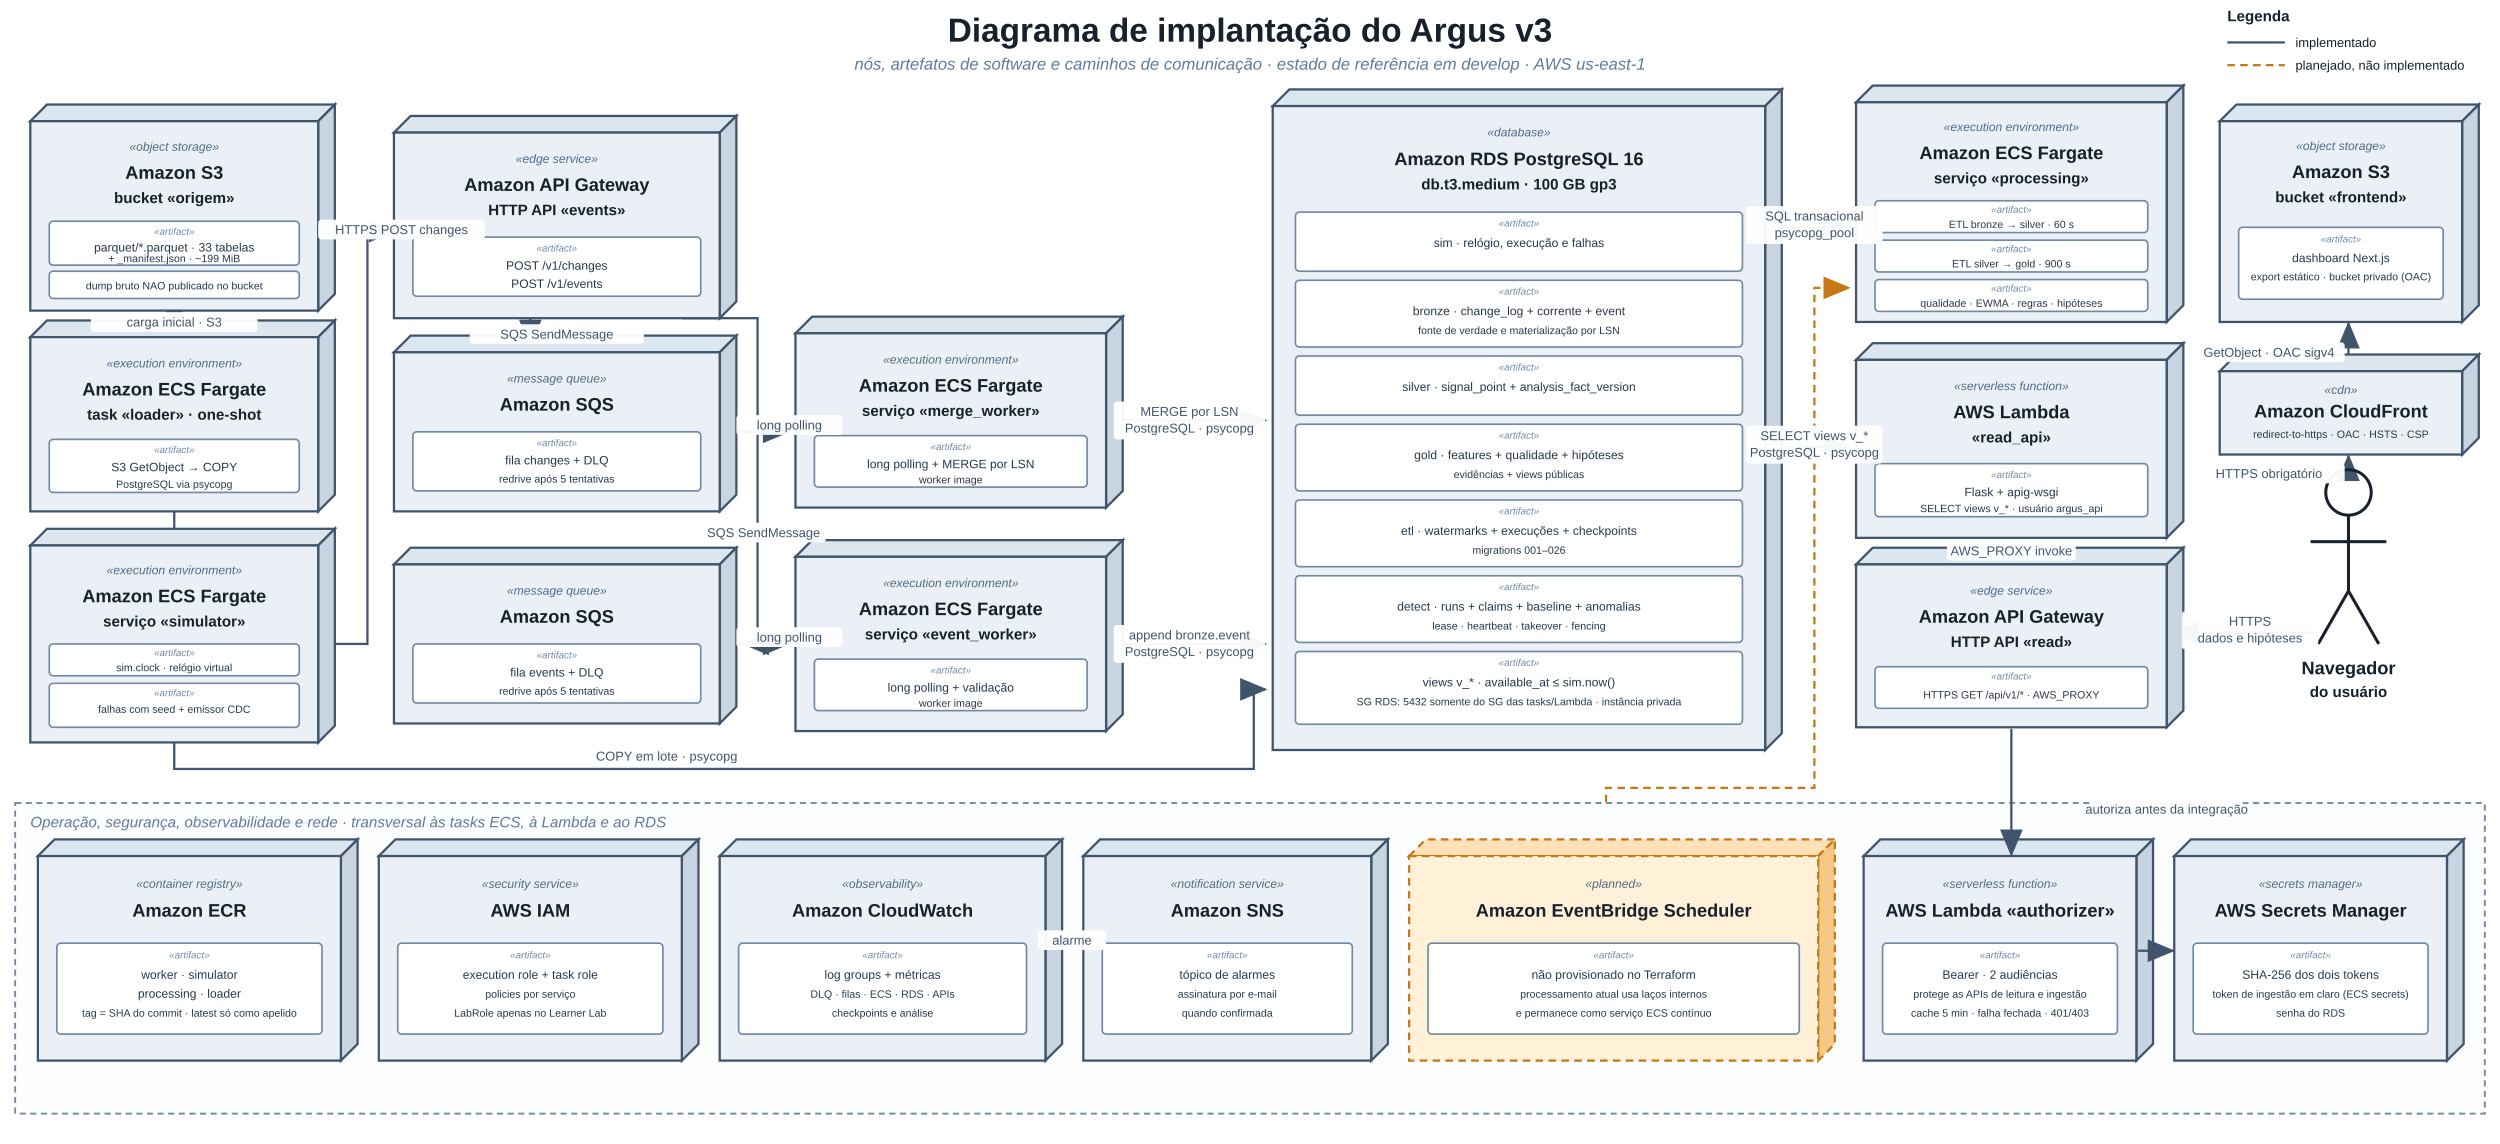
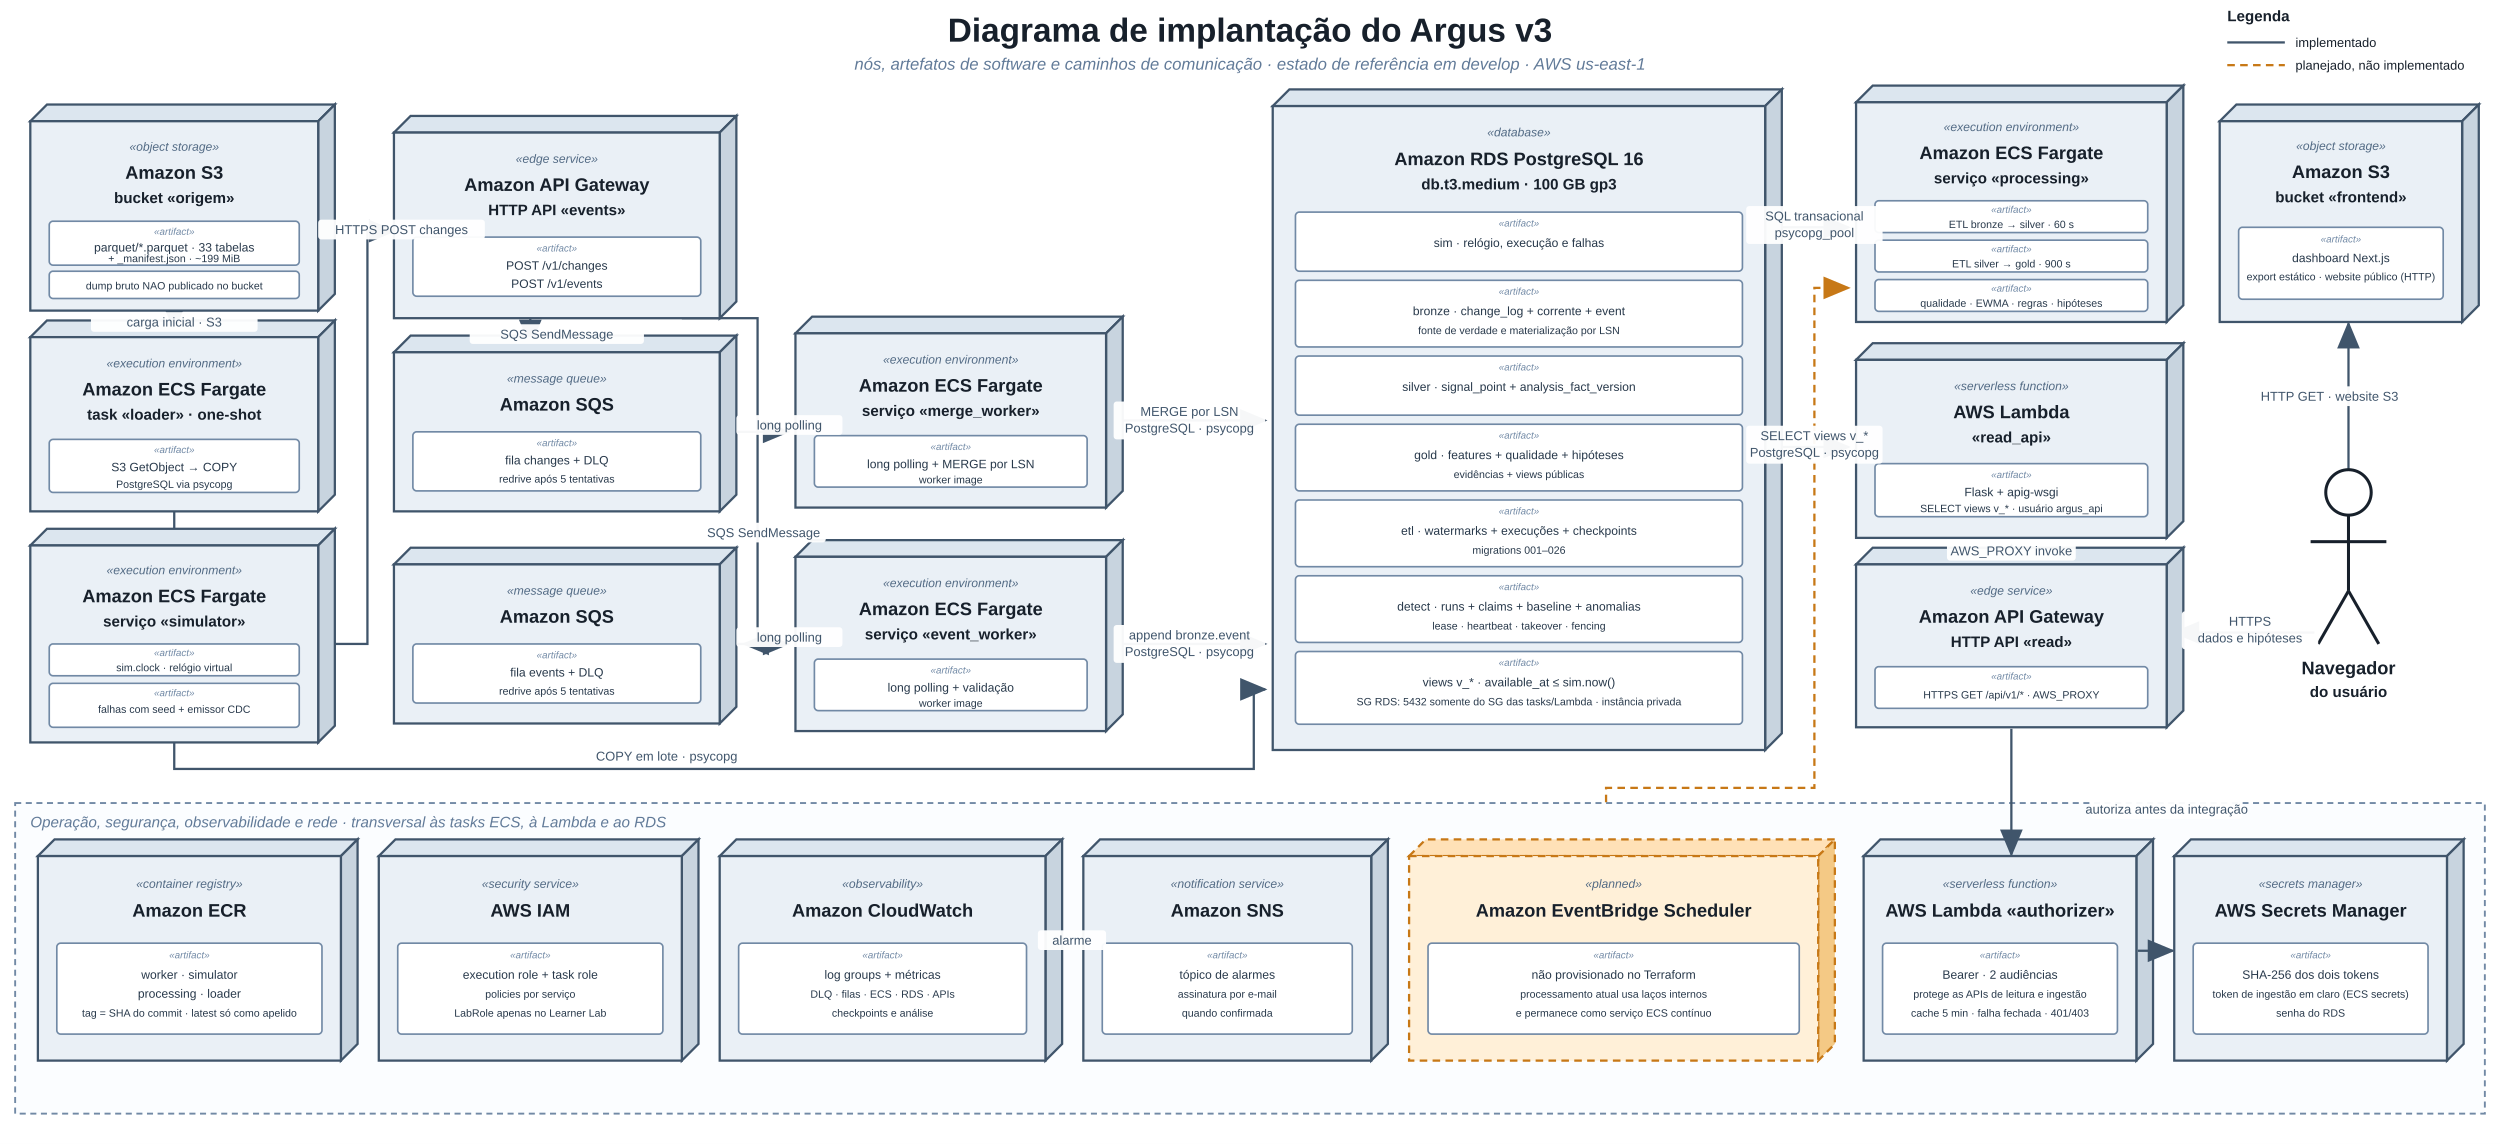
<svg xmlns="http://www.w3.org/2000/svg" width="3300" height="1510" viewBox="0 0 3300 1510" role="img" aria-labelledby="title desc">
  <defs>
    <marker id="arrow" markerWidth="12" markerHeight="10" refX="11" refY="5" orient="auto" markerUnits="strokeWidth">
      <path d="M0,0 L12,5 L0,10 z" fill="#40556b" />
    </marker>
    <marker id="arrow-plan" markerWidth="12" markerHeight="10" refX="11" refY="5" orient="auto" markerUnits="strokeWidth">
      <path d="M0,0 L12,5 L0,10 z" fill="#c77816" />
    </marker>
    <style>
      .page-title { font: 700 44px Arial, sans-serif; fill: #17202b; text-anchor: middle; }
      .page-subtitle { font: italic 22px Arial, sans-serif; fill: #617a98; text-anchor: middle; }
      .node-face { fill: #eaf0f6; stroke: #40556b; stroke-width: 3; }
      .node-top { fill: #dce6ef; stroke: #40556b; stroke-width: 3; }
      .node-side { fill: #c8d4df; stroke: #40556b; stroke-width: 3; }
      .planned-face { fill: #fff0d8; stroke: #c77816; stroke-width: 3; stroke-dasharray: 10 7; }
      .planned-top { fill: #ffe1b7; stroke: #c77816; stroke-width: 3; stroke-dasharray: 10 7; }
      .planned-side { fill: #f4c985; stroke: #c77816; stroke-width: 3; stroke-dasharray: 10 7; }
      .artifact { fill: #ffffff; stroke: #7189a5; stroke-width: 2.2; rx: 5; }
      .stereo { font: italic 16px Arial, sans-serif; fill: #526a84; text-anchor: middle; }
      .node-title { font: 700 24px Arial, sans-serif; fill: #17202b; text-anchor: middle; }
      .node-subtitle { font: 700 20px Arial, sans-serif; fill: #17202b; text-anchor: middle; }
      .artifact-stereo { font: italic 13px Arial, sans-serif; fill: #7189a5; text-anchor: middle; }
      .artifact-text { font: 16px Arial, sans-serif; fill: #27384a; text-anchor: middle; }
      .artifact-small { font: 14px Arial, sans-serif; fill: #27384a; text-anchor: middle; }
      .flow { fill: none; stroke: #40556b; stroke-width: 3; marker-end: url(#arrow); }
      .flow-plan { fill: none; stroke: #c77816; stroke-width: 3; stroke-dasharray: 10 7; marker-end: url(#arrow-plan); }
      .flow-label-bg { fill: #ffffff; opacity: .95; rx: 4; }
      .flow-label { font: 17px Arial, sans-serif; fill: #40556b; text-anchor: middle; }
      .band { fill: #fbfdff; stroke: #7189a5; stroke-width: 2.5; stroke-dasharray: 8 6; }
      .band-title { font: italic 20px Arial, sans-serif; fill: #617a98; }
      .note { fill: #fffbea; stroke: #aa9552; stroke-width: 2.5; }
      .note-fold { fill: #eee4b9; stroke: #aa9552; stroke-width: 2.5; }
      .note-title { font: 700 20px Arial, sans-serif; fill: #5c4d1b; text-anchor: middle; }
      .note-text { font: italic 16px Arial, sans-serif; fill: #6e5c22; text-anchor: middle; }
      .legend-title { font: 700 20px Arial, sans-serif; fill: #17202b; }
      .legend-text { font: 17px Arial, sans-serif; fill: #17202b; }
    </style>
  </defs>
  <rect width="3300" height="1510" fill="#ffffff" />
  <text x="1650" y="55" class="page-title">Diagrama de implantação do Argus v3</text>
  <text x="1650" y="92" class="page-subtitle">nós, artefatos de software e caminhos de comunicação · estado de referência em develop · AWS us-east-1</text>
  <g transform="translate(2940,28)">
    <text x="0" y="0" class="legend-title">Legenda</text>
    <line x1="0" y1="28" x2="76" y2="28" stroke="#40556b" stroke-width="3" />
    <text x="90" y="34" class="legend-text">implementado</text>
    <line x1="0" y1="58" x2="76" y2="58" stroke="#c77816" stroke-width="3" stroke-dasharray="10 7" />
    <text x="90" y="64" class="legend-text">planejado, não implementado</text>
  </g>
  <path d="M230 410 V435" class="flow" />
  <path d="M420 850 H485 V305 H520" class="flow" />
  <path d="M700 420 V455" class="flow" />
  <path d="M900 420 H1000 V850 H982" class="flow" />
  <path d="M972 570 H1040" class="flow" />
  <path d="M972 850 H1040" class="flow" />
  <path d="M230 675 V1015 H1655 V910 H1670" class="flow" />
  <path d="M1460 555 H1670" class="flow" />
  <path d="M1460 850 H1670" class="flow" />
  <path d="M2340 300 H2440" class="flow" />
  <path d="M2340 590 H2440" class="flow" />
  <path d="M2655 735 V720" class="flow" />
  <path d="M3055 835 H2870" class="flow" />
-   <path d="M3100 620 V602" class="flow" />
-   <path d="M3100 488 V427" class="flow" />
+   <path d="M3100 620 V427" class="flow" />
  <path d="M1380 1255 H1420" class="flow" />
  <path d="M2120 1110 V1040 H2395 V380 H2440" class="flow-plan" />
  <g>
    <polygon points="40,160 62,138 442,138 420,160" class="node-top" />
    <polygon points="420,160 442,138 442,388 420,410" class="node-side" />
    <rect x="40" y="160" width="380" height="250" class="node-face" />
    <text x="230" y="199" class="stereo">«object storage»</text>
    <text x="230" y="236" class="node-title">Amazon S3</text>
    <text x="230" y="268" class="node-subtitle">bucket «origem»</text>
    <rect x="65" y="292" width="330" height="58" class="artifact" />
    <text x="230" y="310" class="artifact-stereo">«artifact»</text>
    <text x="230" y="332" class="artifact-text">parquet/*.parquet · 33 tabelas</text>
    <text x="230" y="346" class="artifact-small">+ _manifest.json · ~199 MiB</text>
    <rect x="65" y="358" width="330" height="36" class="artifact" />
    <text x="230" y="382" class="artifact-small">dump bruto NAO publicado no bucket</text>
  </g>
  <g>
    <polygon points="40,445 62,423 442,423 420,445" class="node-top" />
    <polygon points="420,445 442,423 442,653 420,675" class="node-side" />
    <rect x="40" y="445" width="380" height="230" class="node-face" />
    <text x="230" y="485" class="stereo">«execution environment»</text>
    <text x="230" y="522" class="node-title">Amazon ECS Fargate</text>
    <text x="230" y="554" class="node-subtitle">task «loader» · one-shot</text>
    <rect x="65" y="580" width="330" height="70" class="artifact" />
    <text x="230" y="598" class="artifact-stereo">«artifact»</text>
    <text x="230" y="622" class="artifact-text">S3 GetObject → COPY</text>
    <text x="230" y="644" class="artifact-small">PostgreSQL via psycopg</text>
  </g>
  <g>
    <polygon points="40,720 62,698 442,698 420,720" class="node-top" />
    <polygon points="420,720 442,698 442,958 420,980" class="node-side" />
    <rect x="40" y="720" width="380" height="260" class="node-face" />
    <text x="230" y="758" class="stereo">«execution environment»</text>
    <text x="230" y="795" class="node-title">Amazon ECS Fargate</text>
    <text x="230" y="827" class="node-subtitle">serviço «simulator»</text>
    <rect x="65" y="850" width="330" height="42" class="artifact" />
    <text x="230" y="866" class="artifact-stereo">«artifact»</text>
    <text x="230" y="886" class="artifact-small">sim.clock · relógio virtual</text>
    <rect x="65" y="902" width="330" height="58" class="artifact" />
    <text x="230" y="919" class="artifact-stereo">«artifact»</text>
    <text x="230" y="941" class="artifact-small">falhas com seed + emissor CDC</text>
  </g>
  <g>
    <polygon points="520,175 542,153 972,153 950,175" class="node-top" />
    <polygon points="950,175 972,153 972,398 950,420" class="node-side" />
    <rect x="520" y="175" width="430" height="245" class="node-face" />
    <text x="735" y="215" class="stereo">«edge service»</text>
    <text x="735" y="252" class="node-title">Amazon API Gateway</text>
    <text x="735" y="284" class="node-subtitle">HTTP API «events»</text>
    <rect x="545" y="313" width="380" height="78" class="artifact" />
    <text x="735" y="332" class="artifact-stereo">«artifact»</text>
    <text x="735" y="356" class="artifact-text">POST /v1/changes</text>
    <text x="735" y="380" class="artifact-text">POST /v1/events</text>
  </g>
  <g>
    <polygon points="520,465 542,443 972,443 950,465" class="node-top" />
    <polygon points="950,465 972,443 972,653 950,675" class="node-side" />
    <rect x="520" y="465" width="430" height="210" class="node-face" />
    <text x="735" y="505" class="stereo">«message queue»</text>
    <text x="735" y="542" class="node-title">Amazon SQS</text>
    <rect x="545" y="570" width="380" height="78" class="artifact" />
    <text x="735" y="589" class="artifact-stereo">«artifact»</text>
    <text x="735" y="613" class="artifact-text">fila changes + DLQ</text>
    <text x="735" y="637" class="artifact-small">redrive após 5 tentativas</text>
  </g>
  <g>
    <polygon points="520,745 542,723 972,723 950,745" class="node-top" />
    <polygon points="950,745 972,723 972,933 950,955" class="node-side" />
    <rect x="520" y="745" width="430" height="210" class="node-face" />
    <text x="735" y="785" class="stereo">«message queue»</text>
    <text x="735" y="822" class="node-title">Amazon SQS</text>
    <rect x="545" y="850" width="380" height="78" class="artifact" />
    <text x="735" y="869" class="artifact-stereo">«artifact»</text>
    <text x="735" y="893" class="artifact-text">fila events + DLQ</text>
    <text x="735" y="917" class="artifact-small">redrive após 5 tentativas</text>
  </g>
  <g>
    <polygon points="1050,440 1072,418 1482,418 1460,440" class="node-top" />
    <polygon points="1460,440 1482,418 1482,648 1460,670" class="node-side" />
    <rect x="1050" y="440" width="410" height="230" class="node-face" />
    <text x="1255" y="480" class="stereo">«execution environment»</text>
    <text x="1255" y="517" class="node-title">Amazon ECS Fargate</text>
    <text x="1255" y="549" class="node-subtitle">serviço «merge_worker»</text>
    <rect x="1075" y="575" width="360" height="68" class="artifact" />
    <text x="1255" y="594" class="artifact-stereo">«artifact»</text>
    <text x="1255" y="618" class="artifact-text">long polling + MERGE por LSN</text>
    <text x="1255" y="638" class="artifact-small">worker image</text>
  </g>
  <g>
    <polygon points="1050,735 1072,713 1482,713 1460,735" class="node-top" />
    <polygon points="1460,735 1482,713 1482,943 1460,965" class="node-side" />
    <rect x="1050" y="735" width="410" height="230" class="node-face" />
    <text x="1255" y="775" class="stereo">«execution environment»</text>
    <text x="1255" y="812" class="node-title">Amazon ECS Fargate</text>
    <text x="1255" y="844" class="node-subtitle">serviço «event_worker»</text>
    <rect x="1075" y="870" width="360" height="68" class="artifact" />
    <text x="1255" y="889" class="artifact-stereo">«artifact»</text>
    <text x="1255" y="913" class="artifact-text">long polling + validação</text>
    <text x="1255" y="933" class="artifact-small">worker image</text>
  </g>
  <g>
    <polygon points="1680,140 1702,118 2352,118 2330,140" class="node-top" />
    <polygon points="2330,140 2352,118 2352,968 2330,990" class="node-side" />
    <rect x="1680" y="140" width="650" height="850" class="node-face" />
    <text x="2005" y="180" class="stereo">«database»</text>
    <text x="2005" y="218" class="node-title">Amazon RDS PostgreSQL 16</text>
    <text x="2005" y="250" class="node-subtitle">db.t3.medium · 100 GB gp3</text>
    <rect x="1710" y="280" width="590" height="78" class="artifact" />
    <text x="2005" y="299" class="artifact-stereo">«artifact»</text>
    <text x="2005" y="326" class="artifact-text">sim · relógio, execução e falhas</text>
    <rect x="1710" y="370" width="590" height="88" class="artifact" />
    <text x="2005" y="389" class="artifact-stereo">«artifact»</text>
    <text x="2005" y="416" class="artifact-text">bronze · change_log + corrente + event</text>
    <text x="2005" y="441" class="artifact-small">fonte de verdade e materialização por LSN</text>
    <rect x="1710" y="470" width="590" height="78" class="artifact" />
    <text x="2005" y="489" class="artifact-stereo">«artifact»</text>
    <text x="2005" y="516" class="artifact-text">silver · signal_point + analysis_fact_version</text>
    <rect x="1710" y="560" width="590" height="88" class="artifact" />
    <text x="2005" y="579" class="artifact-stereo">«artifact»</text>
    <text x="2005" y="606" class="artifact-text">gold · features + qualidade + hipóteses</text>
    <text x="2005" y="631" class="artifact-small">evidências + views públicas</text>
    <rect x="1710" y="660" width="590" height="88" class="artifact" />
    <text x="2005" y="679" class="artifact-stereo">«artifact»</text>
    <text x="2005" y="706" class="artifact-text">etl · watermarks + execuções + checkpoints</text>
    <text x="2005" y="731" class="artifact-small">migrations 001–026</text>
    <rect x="1710" y="760" width="590" height="88" class="artifact" />
    <text x="2005" y="779" class="artifact-stereo">«artifact»</text>
    <text x="2005" y="806" class="artifact-text">detect · runs + claims + baseline + anomalias</text>
    <text x="2005" y="831" class="artifact-small">lease · heartbeat · takeover · fencing</text>
    <rect x="1710" y="860" width="590" height="96" class="artifact" />
    <text x="2005" y="879" class="artifact-stereo">«artifact»</text>
    <text x="2005" y="906" class="artifact-text">views v_* · available_at ≤ sim.now()</text>
    <text x="2005" y="931" class="artifact-small">SG RDS: 5432 somente do SG das tasks/Lambda · instância privada</text>
  </g>
  <g>
    <polygon points="2450,135 2472,113 2882,113 2860,135" class="node-top" />
    <polygon points="2860,135 2882,113 2882,403 2860,425" class="node-side" />
    <rect x="2450" y="135" width="410" height="290" class="node-face" />
    <text x="2655" y="173" class="stereo">«execution environment»</text>
    <text x="2655" y="210" class="node-title">Amazon ECS Fargate</text>
    <text x="2655" y="242" class="node-subtitle">serviço «processing»</text>
    <rect x="2475" y="265" width="360" height="42" class="artifact" />
    <text x="2655" y="281" class="artifact-stereo">«artifact»</text>
    <text x="2655" y="301" class="artifact-small">ETL bronze → silver · 60 s</text>
    <rect x="2475" y="317" width="360" height="42" class="artifact" />
    <text x="2655" y="333" class="artifact-stereo">«artifact»</text>
    <text x="2655" y="353" class="artifact-small">ETL silver → gold · 900 s</text>
    <rect x="2475" y="369" width="360" height="42" class="artifact" />
    <text x="2655" y="385" class="artifact-stereo">«artifact»</text>
    <text x="2655" y="405" class="artifact-small">qualidade · EWMA · regras · hipóteses</text>
  </g>
  <g>
    <polygon points="2450,475 2472,453 2882,453 2860,475" class="node-top" />
    <polygon points="2860,475 2882,453 2882,688 2860,710" class="node-side" />
    <rect x="2450" y="475" width="410" height="235" class="node-face" />
    <text x="2655" y="515" class="stereo">«serverless function»</text>
    <text x="2655" y="552" class="node-title">AWS Lambda</text>
    <text x="2655" y="584" class="node-subtitle">«read_api»</text>
    <rect x="2475" y="612" width="360" height="70" class="artifact" />
    <text x="2655" y="631" class="artifact-stereo">«artifact»</text>
    <text x="2655" y="655" class="artifact-text">Flask + apig-wsgi</text>
    <text x="2655" y="676" class="artifact-small">SELECT views v_* · usuário argus_api</text>
  </g>
  <g>
    <polygon points="2450,745 2472,723 2882,723 2860,745" class="node-top" />
    <polygon points="2860,745 2882,723 2882,938 2860,960" class="node-side" />
    <rect x="2450" y="745" width="410" height="215" class="node-face" />
    <text x="2655" y="785" class="stereo">«edge service»</text>
    <text x="2655" y="822" class="node-title">Amazon API Gateway</text>
    <text x="2655" y="854" class="node-subtitle">HTTP API «read»</text>
    <rect x="2475" y="880" width="360" height="55" class="artifact" />
    <text x="2655" y="897" class="artifact-stereo">«artifact»</text>
    <text x="2655" y="922" class="artifact-small">HTTPS GET /api/v1/* · AWS_PROXY</text>
  </g>
  <g>
    <polygon points="2930,160 2952,138 3272,138 3250,160" class="node-top" />
    <polygon points="3250,160 3272,138 3272,403 3250,425" class="node-side" />
    <rect x="2930" y="160" width="320" height="265" class="node-face" />
    <text x="3090" y="198" class="stereo">«object storage»</text>
    <text x="3090" y="235" class="node-title">Amazon S3</text>
    <text x="3090" y="267" class="node-subtitle">bucket «frontend»</text>
    <rect x="2955" y="300" width="270" height="95" class="artifact" />
    <text x="3090" y="320" class="artifact-stereo">«artifact»</text>
    <text x="3090" y="346" class="artifact-text">dashboard Next.js</text>
-     <text x="3090" y="370" class="artifact-small">export estático · bucket privado (OAC)</text>
-   </g>
-   <g>
-     <polygon points="2930,490 2952,468 3272,468 3250,490" class="node-top" />
-     <polygon points="3250,490 3272,468 3272,578 3250,600" class="node-side" />
-     <rect x="2930" y="490" width="320" height="110" class="node-face" />
-     <text x="3090" y="520" class="stereo">«cdn»</text>
-     <text x="3090" y="551" class="node-title">Amazon CloudFront</text>
-     <text x="3090" y="578" class="artifact-small">redirect-to-https · OAC · HSTS · CSP</text>
+     <text x="3090" y="370" class="artifact-small">export estático · website público (HTTP)</text>
  </g>
  <g stroke="#17202b" stroke-width="4" fill="none">
    <circle cx="3100" cy="650" r="30" />
    <line x1="3100" y1="680" x2="3100" y2="780" />
    <line x1="3050" y1="715" x2="3150" y2="715" />
    <line x1="3100" y1="780" x2="3060" y2="850" />
    <line x1="3100" y1="780" x2="3140" y2="850" />
  </g>
  <text x="3100" y="890" class="node-title">Navegador</text>
  <text x="3100" y="920" class="node-subtitle">do usuário</text>
  <rect x="120" y="412" width="220" height="26" class="flow-label-bg" />
  <text x="230" y="431" class="flow-label">carga inicial · S3</text>
  <rect x="420" y="290" width="220" height="26" class="flow-label-bg" />
  <text x="530" y="309" class="flow-label">HTTPS POST changes</text>
  <rect x="620" y="428" width="230" height="26" class="flow-label-bg" />
  <text x="735" y="447" class="flow-label">SQS SendMessage</text>
  <rect x="925" y="690" width="165" height="26" class="flow-label-bg" />
  <text x="1008" y="709" class="flow-label">SQS SendMessage</text>
  <rect x="972" y="548" width="140" height="26" class="flow-label-bg" />
  <text x="1042" y="567" class="flow-label">long polling</text>
  <rect x="972" y="828" width="140" height="26" class="flow-label-bg" />
  <text x="1042" y="847" class="flow-label">long polling</text>
  <rect x="730" y="985" width="300" height="26" class="flow-label-bg" />
  <text x="880" y="1004" class="flow-label">COPY em lote · psycopg</text>
  <rect x="1470" y="530" width="200" height="50" class="flow-label-bg" />
  <text x="1570" y="549" class="flow-label">MERGE por LSN</text>
  <text x="1570" y="571" class="flow-label">PostgreSQL · psycopg</text>
  <rect x="1470" y="825" width="200" height="50" class="flow-label-bg" />
  <text x="1570" y="844" class="flow-label">append bronze.event</text>
  <text x="1570" y="866" class="flow-label">PostgreSQL · psycopg</text>
  <rect x="2305" y="272" width="180" height="50" class="flow-label-bg" />
  <text x="2395" y="291" class="flow-label">SQL transacional</text>
  <text x="2395" y="313" class="flow-label">psycopg_pool</text>
  <rect x="2305" y="562" width="180" height="50" class="flow-label-bg" />
  <text x="2395" y="581" class="flow-label">SELECT views v_*</text>
  <text x="2395" y="603" class="flow-label">PostgreSQL · psycopg</text>
  <rect x="2570" y="714" width="170" height="26" class="flow-label-bg" />
  <text x="2655" y="733" class="flow-label">AWS_PROXY invoke</text>
  <rect x="2880" y="807" width="180" height="50" class="flow-label-bg" />
  <text x="2970" y="826" class="flow-label">HTTPS</text>
  <text x="2970" y="848" class="flow-label">dados e hipóteses</text>
-   <rect x="2895" y="452" width="200" height="26" class="flow-label-bg" />
-   <text x="2995" y="471" class="flow-label">GetObject · OAC sigv4</text>
-   <rect x="2895" y="612" width="200" height="26" class="flow-label-bg" />
-   <text x="2995" y="631" class="flow-label">HTTPS obrigatório</text>
+   <rect x="2940" y="510" width="270" height="26" class="flow-label-bg" />
+   <text x="3075" y="529" class="flow-label">HTTP GET · website S3</text>
  <rect x="20" y="1060" width="3260" height="410" class="band" />
  <text x="40" y="1092" class="band-title">Operação, segurança, observabilidade e rede · transversal às tasks ECS, à Lambda e ao RDS</text>
  <g>
    <polygon points="50,1130 72,1108 472,1108 450,1130" class="node-top" />
    <polygon points="450,1130 472,1108 472,1378 450,1400" class="node-side" />
    <rect x="50" y="1130" width="400" height="270" class="node-face" />
    <text x="250" y="1172" class="stereo">«container registry»</text>
    <text x="250" y="1210" class="node-title">Amazon ECR</text>
    <rect x="75" y="1245" width="350" height="120" class="artifact" />
    <text x="250" y="1265" class="artifact-stereo">«artifact»</text>
    <text x="250" y="1292" class="artifact-text">worker · simulator</text>
    <text x="250" y="1317" class="artifact-text">processing · loader</text>
    <text x="250" y="1342" class="artifact-small">tag = SHA do commit · latest só como apelido</text>
  </g>
  <g>
    <polygon points="500,1130 522,1108 922,1108 900,1130" class="node-top" />
    <polygon points="900,1130 922,1108 922,1378 900,1400" class="node-side" />
    <rect x="500" y="1130" width="400" height="270" class="node-face" />
    <text x="700" y="1172" class="stereo">«security service»</text>
    <text x="700" y="1210" class="node-title">AWS IAM</text>
    <rect x="525" y="1245" width="350" height="120" class="artifact" />
    <text x="700" y="1265" class="artifact-stereo">«artifact»</text>
    <text x="700" y="1292" class="artifact-text">execution role + task role</text>
    <text x="700" y="1317" class="artifact-small">policies por serviço</text>
    <text x="700" y="1342" class="artifact-small">LabRole apenas no Learner Lab</text>
  </g>
  <g>
    <polygon points="950,1130 972,1108 1402,1108 1380,1130" class="node-top" />
    <polygon points="1380,1130 1402,1108 1402,1378 1380,1400" class="node-side" />
    <rect x="950" y="1130" width="430" height="270" class="node-face" />
    <text x="1165" y="1172" class="stereo">«observability»</text>
    <text x="1165" y="1210" class="node-title">Amazon CloudWatch</text>
    <rect x="975" y="1245" width="380" height="120" class="artifact" />
    <text x="1165" y="1265" class="artifact-stereo">«artifact»</text>
    <text x="1165" y="1292" class="artifact-text">log groups + métricas</text>
    <text x="1165" y="1317" class="artifact-small">DLQ · filas · ECS · RDS · APIs</text>
    <text x="1165" y="1342" class="artifact-small">checkpoints e análise</text>
  </g>
  <g>
    <polygon points="1430,1130 1452,1108 1832,1108 1810,1130" class="node-top" />
    <polygon points="1810,1130 1832,1108 1832,1378 1810,1400" class="node-side" />
    <rect x="1430" y="1130" width="380" height="270" class="node-face" />
    <text x="1620" y="1172" class="stereo">«notification service»</text>
    <text x="1620" y="1210" class="node-title">Amazon SNS</text>
    <rect x="1455" y="1245" width="330" height="120" class="artifact" />
    <text x="1620" y="1265" class="artifact-stereo">«artifact»</text>
    <text x="1620" y="1292" class="artifact-text">tópico de alarmes</text>
    <text x="1620" y="1317" class="artifact-small">assinatura por e-mail</text>
    <text x="1620" y="1342" class="artifact-small">quando confirmada</text>
  </g>
  <g>
    <polygon points="1860,1130 1882,1108 2422,1108 2400,1130" class="planned-top" />
    <polygon points="2400,1130 2422,1108 2422,1378 2400,1400" class="planned-side" />
    <rect x="1860" y="1130" width="540" height="270" class="planned-face" />
    <text x="2130" y="1172" class="stereo">«planned»</text>
    <text x="2130" y="1210" class="node-title">Amazon EventBridge Scheduler</text>
    <rect x="1885" y="1245" width="490" height="120" class="artifact" />
    <text x="2130" y="1265" class="artifact-stereo">«artifact»</text>
    <text x="2130" y="1292" class="artifact-text">não provisionado no Terraform</text>
    <text x="2130" y="1317" class="artifact-small">processamento atual usa laços internos</text>
    <text x="2130" y="1342" class="artifact-small">e permanece como serviço ECS contínuo</text>
  </g>
  <g>
    <polygon points="2460,1130 2482,1108 2842,1108 2820,1130" class="node-top" />
    <polygon points="2820,1130 2842,1108 2842,1378 2820,1400" class="node-side" />
    <rect x="2460" y="1130" width="360" height="270" class="node-face" />
    <text x="2640" y="1172" class="stereo">«serverless function»</text>
    <text x="2640" y="1210" class="node-title">AWS Lambda «authorizer»</text>
    <rect x="2485" y="1245" width="310" height="120" class="artifact" />
    <text x="2640" y="1265" class="artifact-stereo">«artifact»</text>
    <text x="2640" y="1292" class="artifact-text">Bearer · 2 audiências</text>
    <text x="2640" y="1317" class="artifact-small">protege as APIs de leitura e ingestão</text>
    <text x="2640" y="1342" class="artifact-small">cache 5 min · falha fechada · 401/403</text>
  </g>
  <g>
    <polygon points="2870,1130 2892,1108 3252,1108 3230,1130" class="node-top" />
    <polygon points="3230,1130 3252,1108 3252,1378 3230,1400" class="node-side" />
    <rect x="2870" y="1130" width="360" height="270" class="node-face" />
    <text x="3050" y="1172" class="stereo">«secrets manager»</text>
    <text x="3050" y="1210" class="node-title">AWS Secrets Manager</text>
    <rect x="2895" y="1245" width="310" height="120" class="artifact" />
    <text x="3050" y="1265" class="artifact-stereo">«artifact»</text>
    <text x="3050" y="1292" class="artifact-text">SHA-256 dos dois tokens</text>
    <text x="3050" y="1317" class="artifact-small">token de ingestão em claro (ECS secrets)</text>
    <text x="3050" y="1342" class="artifact-small">senha do RDS</text>
  </g>
  <path d="M2822 1255 H2868" class="flow" />
  <rect x="2760" y="1055" width="200" height="26" class="flow-label-bg" />
  <text x="2860" y="1074" class="flow-label">autoriza antes da integração</text>
  <path d="M2655 962 V1128" class="flow" />
  <rect x="1370" y="1228" width="90" height="26" class="flow-label-bg" />
  <text x="1415" y="1247" class="flow-label">alarme</text>
</svg>
